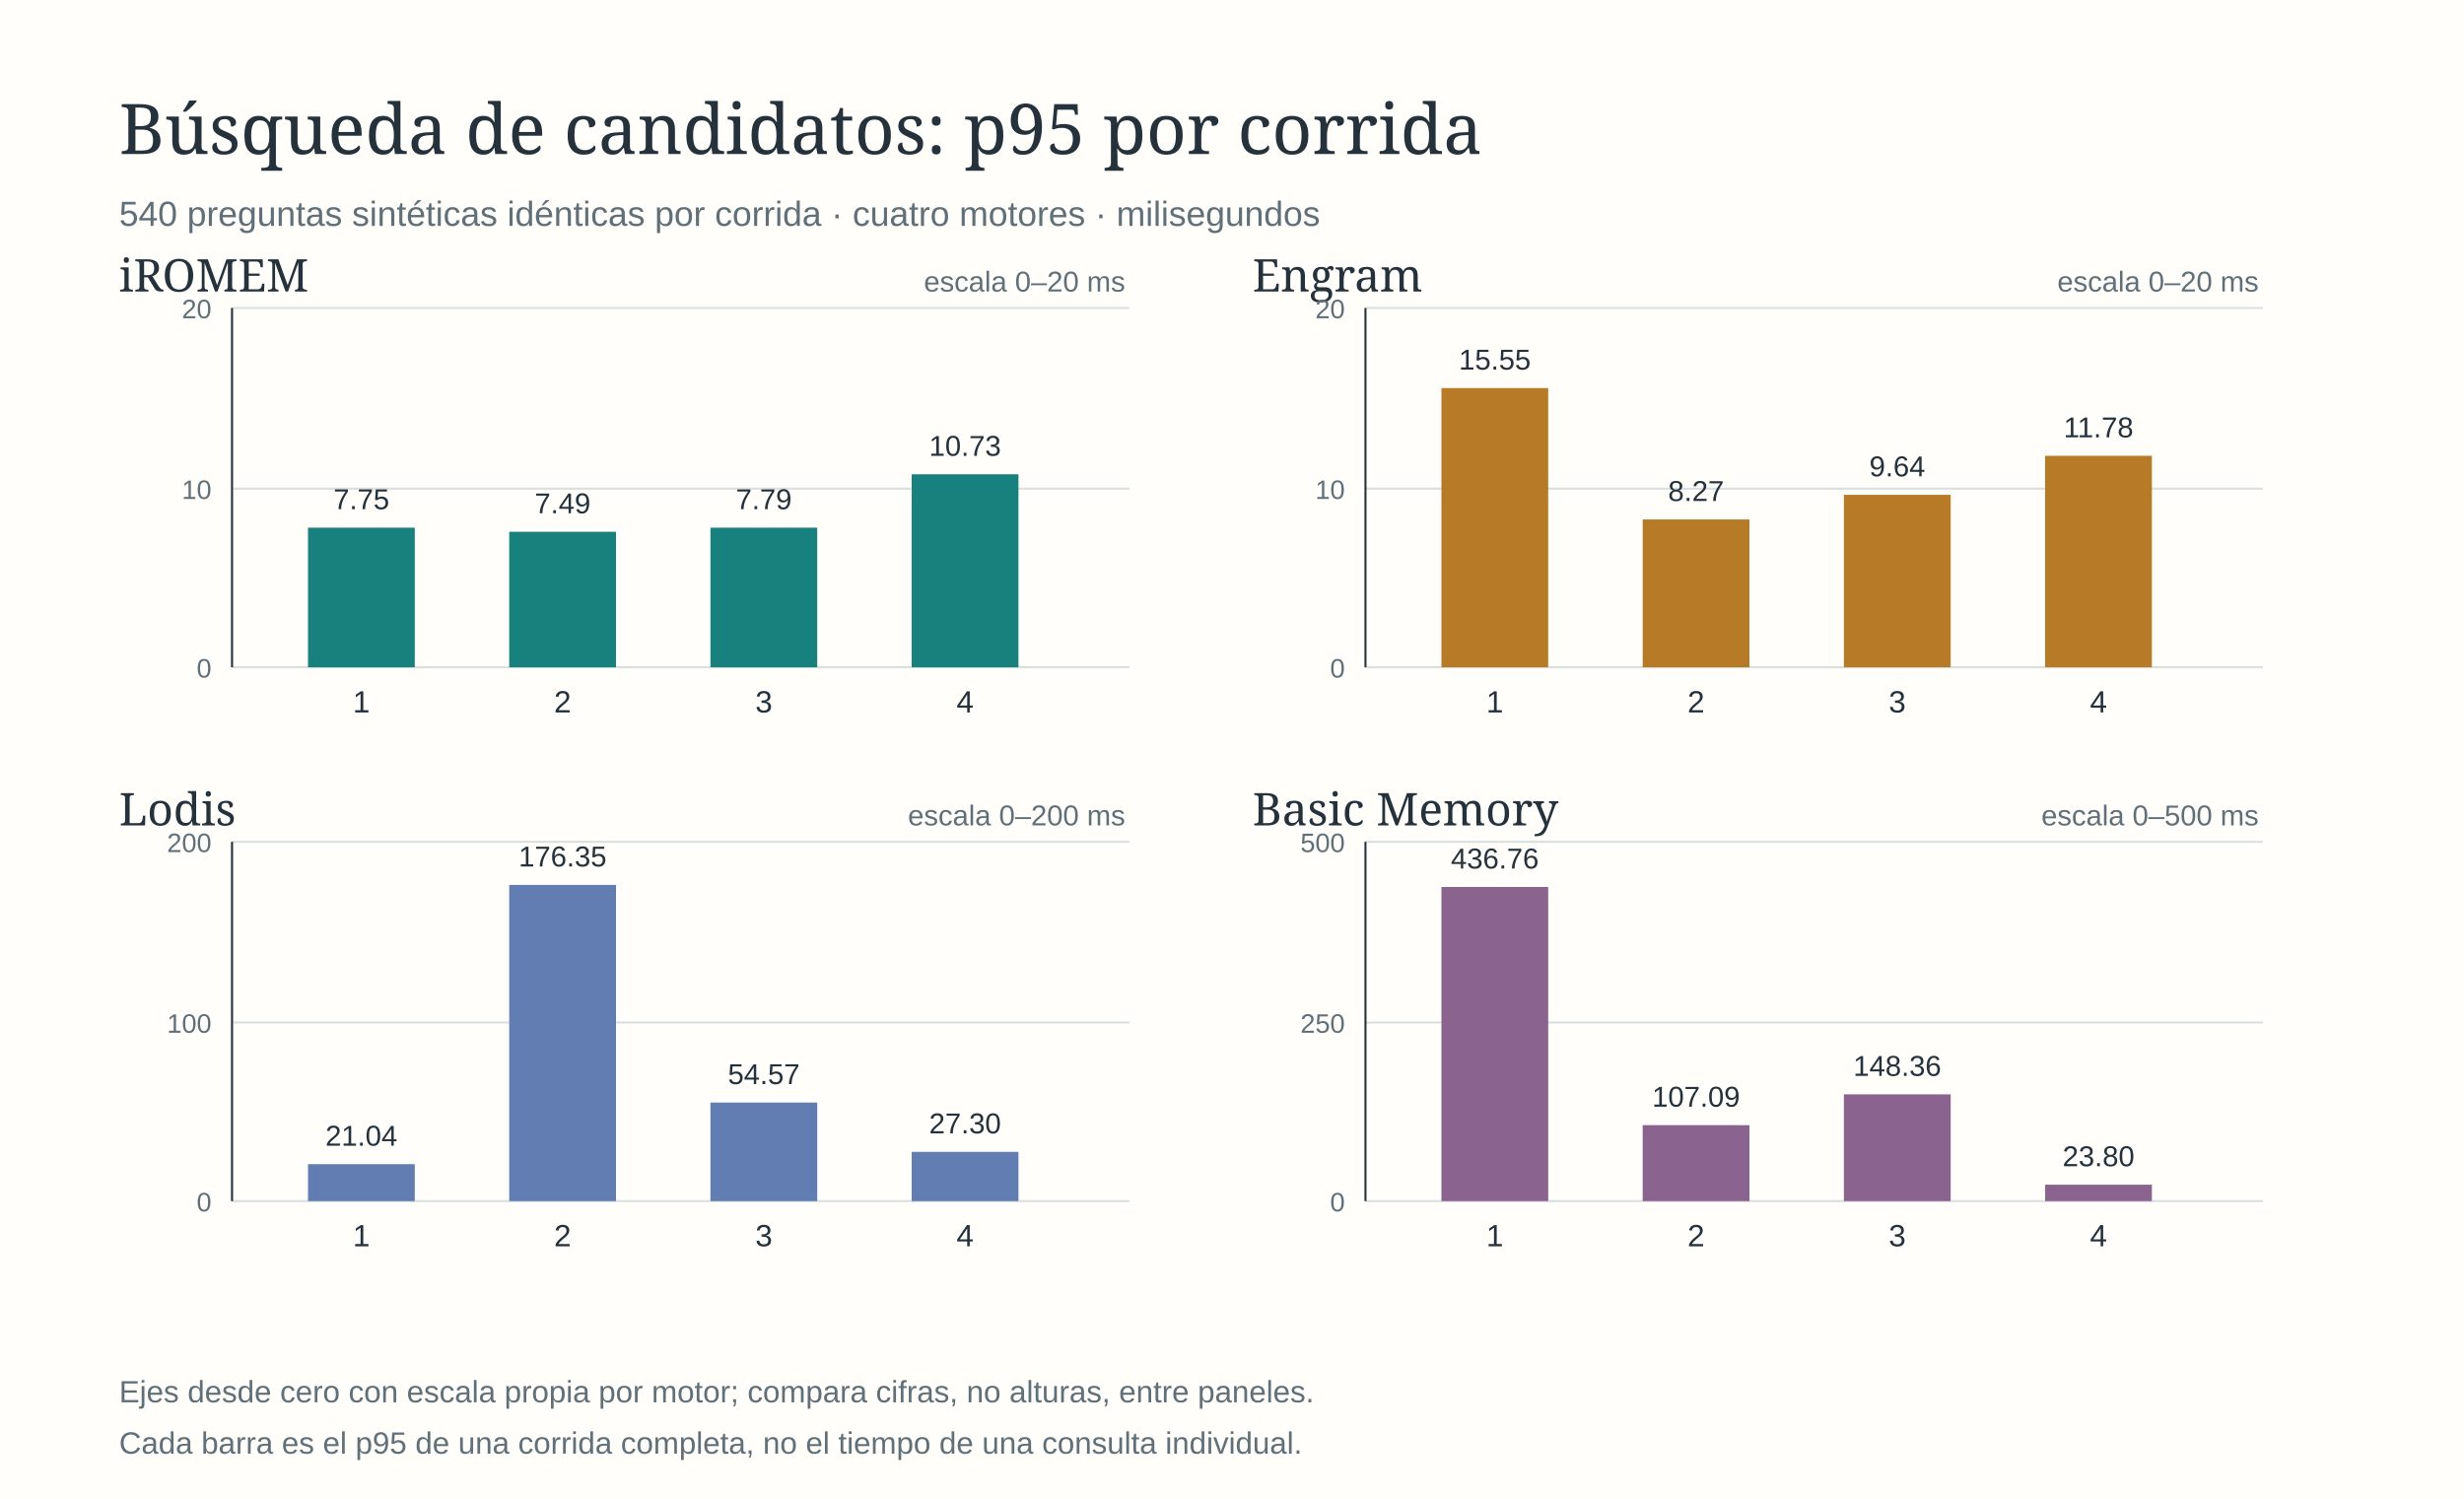
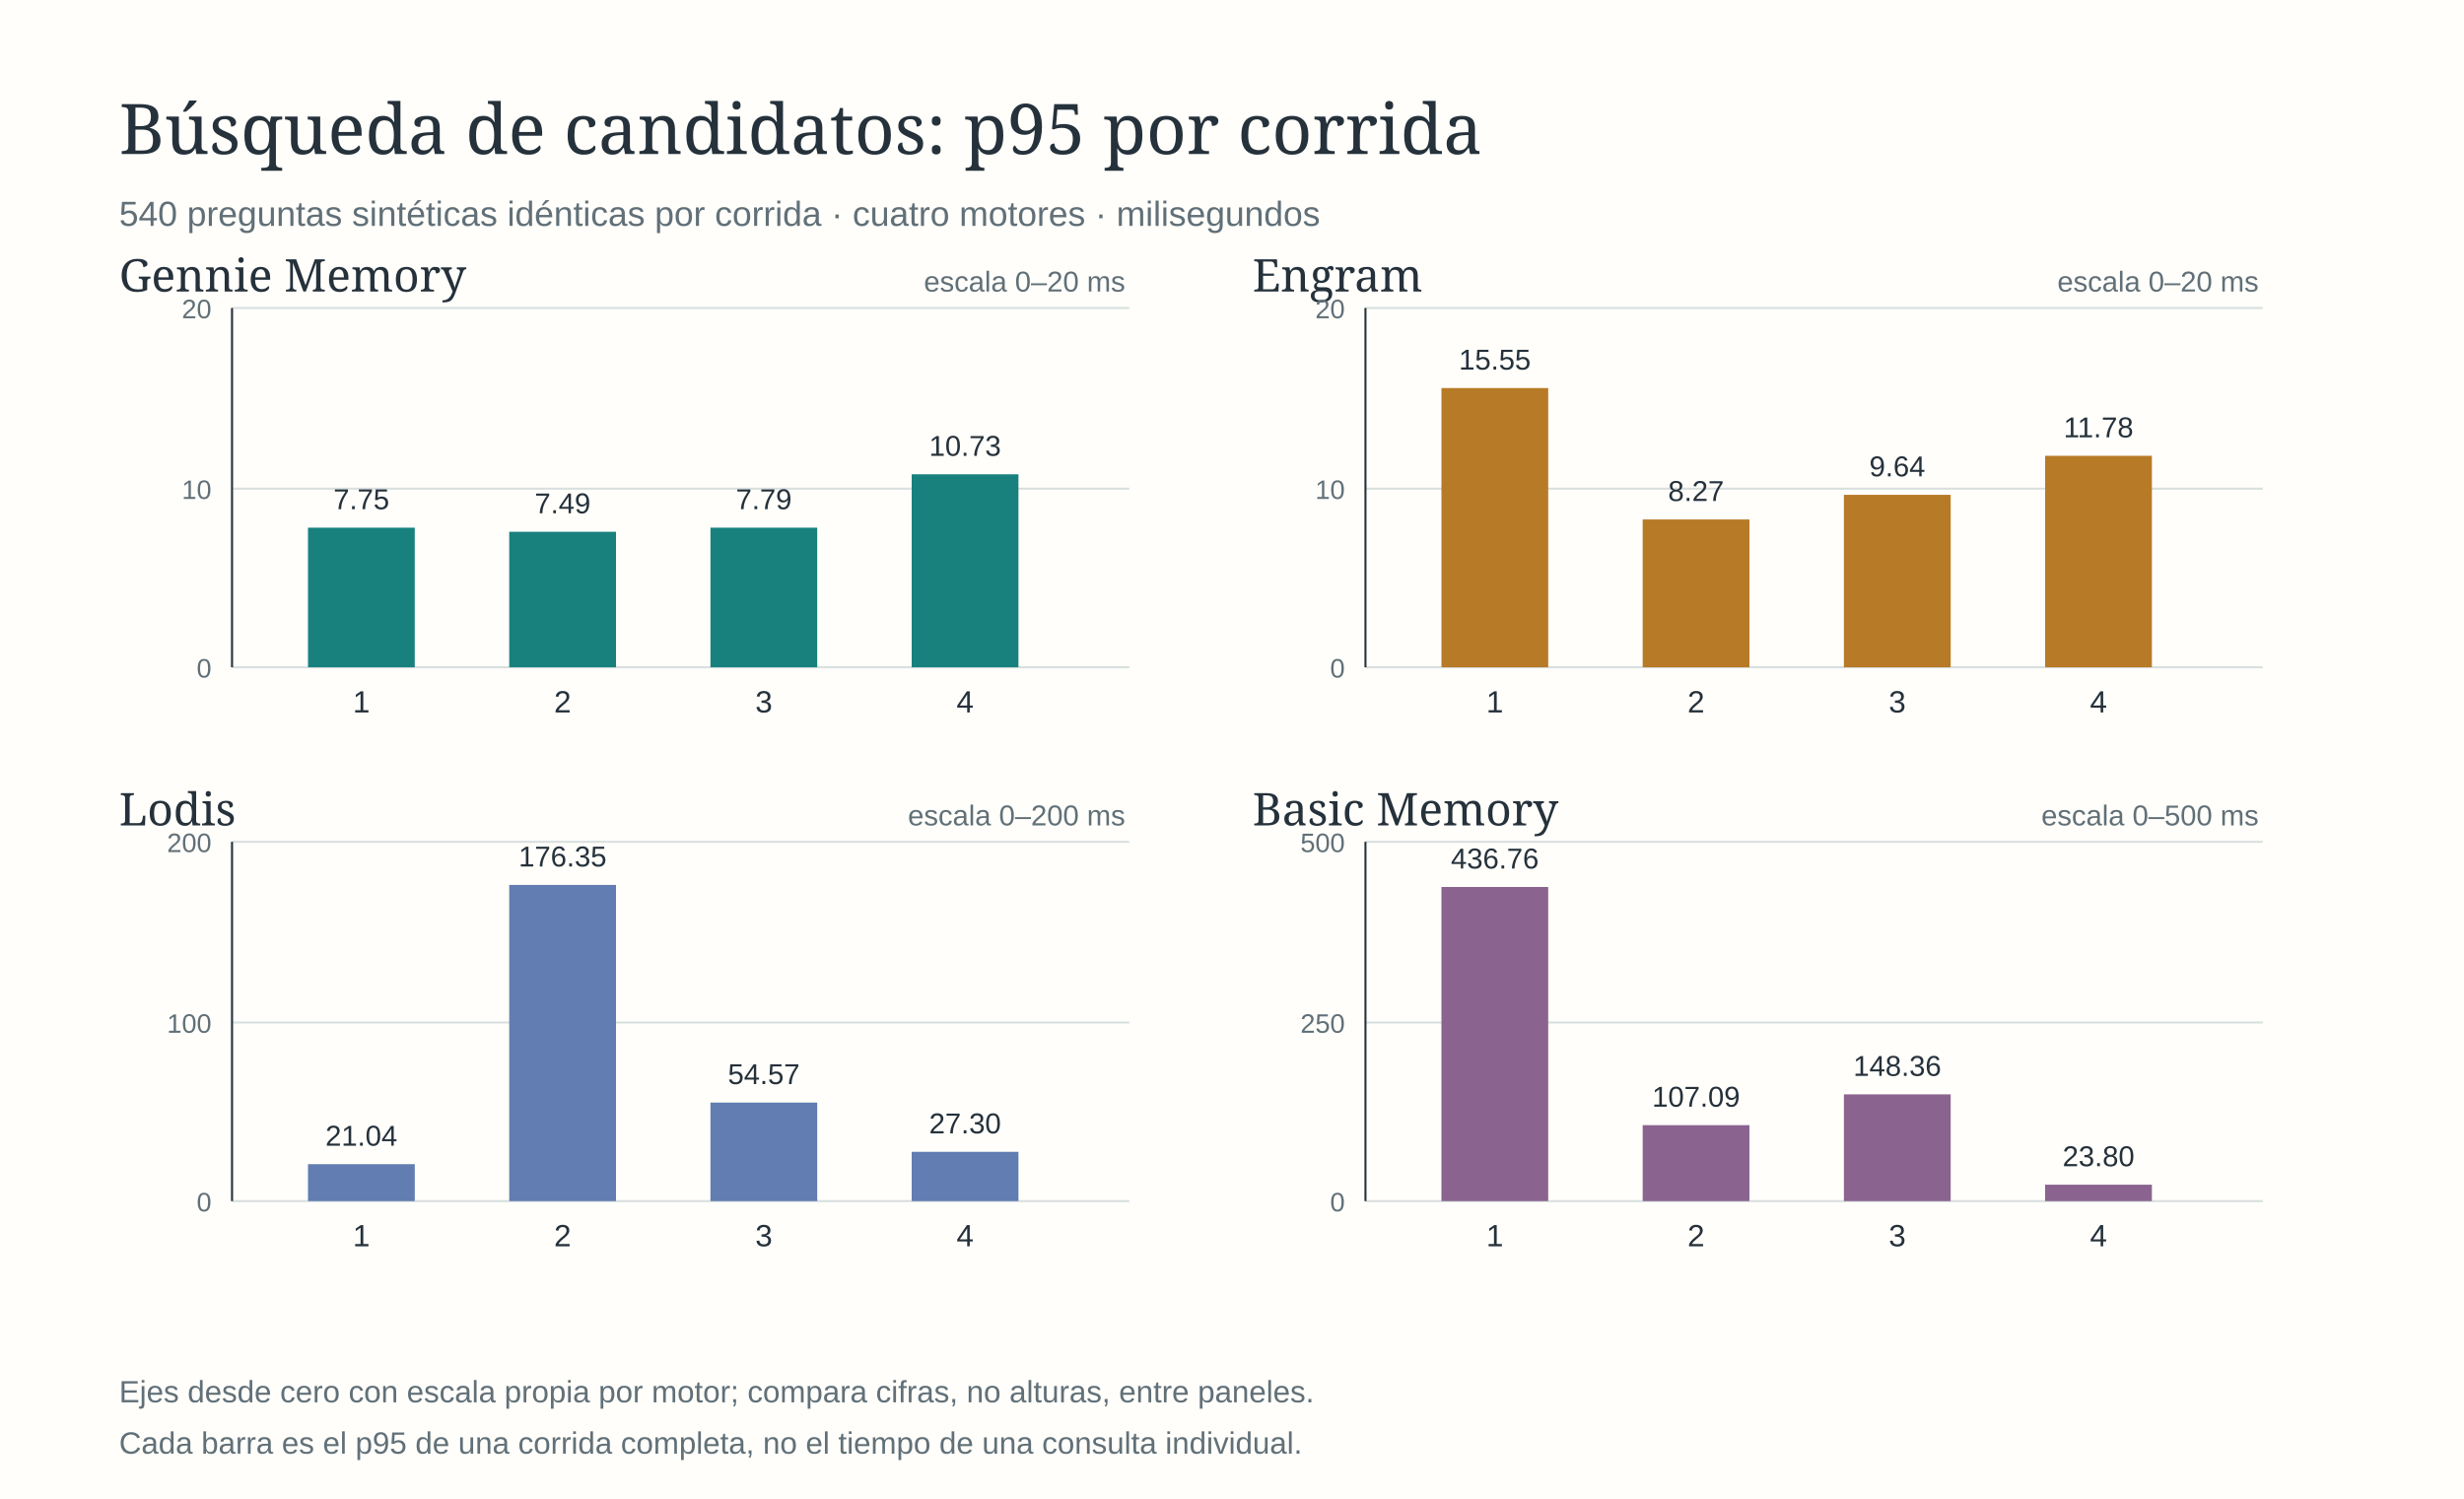
<svg xmlns="http://www.w3.org/2000/svg" width="1200" height="730" viewBox="0 0 1200 730" role="img" aria-label="Búsqueda de candidatos: p95 por corrida">
  <rect width="100%" height="100%" fill="#fffefa" />
  <text x="58" y="75" fill="#25313b" text-anchor="start" font-family="Georgia,serif" font-size="34">Búsqueda de candidatos: p95 por corrida</text>
  <text x="58" y="110" fill="#617078" text-anchor="start" font-family="Arial,sans-serif" font-size="17">540 preguntas sintéticas idénticas por corrida · cuatro motores · milisegundos</text>
-   <text x="58" y="142" fill="#25313b" text-anchor="start" font-family="Georgia,serif" font-size="22">iROMEM</text>
+   <text x="58" y="142" fill="#25313b" text-anchor="start" font-family="Georgia,serif" font-size="22">Gennie Memory</text>
  <text x="548" y="142" fill="#617078" text-anchor="end" font-family="Arial,sans-serif" font-size="14">escala 0–20 ms</text>
  <line x1="113" y1="325" x2="550" y2="325" stroke="#d8dfdf" stroke-width="1" />
  <text x="103" y="330" fill="#617078" text-anchor="end" font-family="Arial,sans-serif" font-size="13">0</text>
  <line x1="113" y1="238" x2="550" y2="238" stroke="#d8dfdf" stroke-width="1" />
  <text x="103" y="243" fill="#617078" text-anchor="end" font-family="Arial,sans-serif" font-size="13">10</text>
  <line x1="113" y1="150" x2="550" y2="150" stroke="#d8dfdf" stroke-width="1" />
  <text x="103" y="155" fill="#617078" text-anchor="end" font-family="Arial,sans-serif" font-size="13">20</text>
  <line x1="113" y1="150" x2="113" y2="325" stroke="#25313b" stroke-width="1" />
  <rect x="150" y="257" width="52" height="68" fill="#18817e" />
  <text x="176" y="248" fill="#25313b" text-anchor="middle" font-family="Arial,sans-serif" font-size="14">7.75</text>
  <text x="176" y="347" fill="#25313b" text-anchor="middle" font-family="Arial,sans-serif" font-size="15">1</text>
  <rect x="248" y="259" width="52" height="66" fill="#18817e" />
  <text x="274" y="250" fill="#25313b" text-anchor="middle" font-family="Arial,sans-serif" font-size="14">7.49</text>
  <text x="274" y="347" fill="#25313b" text-anchor="middle" font-family="Arial,sans-serif" font-size="15">2</text>
  <rect x="346" y="257" width="52" height="68" fill="#18817e" />
  <text x="372" y="248" fill="#25313b" text-anchor="middle" font-family="Arial,sans-serif" font-size="14">7.79</text>
  <text x="372" y="347" fill="#25313b" text-anchor="middle" font-family="Arial,sans-serif" font-size="15">3</text>
  <rect x="444" y="231" width="52" height="94" fill="#18817e" />
  <text x="470" y="222" fill="#25313b" text-anchor="middle" font-family="Arial,sans-serif" font-size="14">10.73</text>
  <text x="470" y="347" fill="#25313b" text-anchor="middle" font-family="Arial,sans-serif" font-size="15">4</text>
  <text x="610" y="142" fill="#25313b" text-anchor="start" font-family="Georgia,serif" font-size="22">Engram</text>
  <text x="1100" y="142" fill="#617078" text-anchor="end" font-family="Arial,sans-serif" font-size="14">escala 0–20 ms</text>
  <line x1="665" y1="325" x2="1102" y2="325" stroke="#d8dfdf" stroke-width="1" />
  <text x="655" y="330" fill="#617078" text-anchor="end" font-family="Arial,sans-serif" font-size="13">0</text>
  <line x1="665" y1="238" x2="1102" y2="238" stroke="#d8dfdf" stroke-width="1" />
  <text x="655" y="243" fill="#617078" text-anchor="end" font-family="Arial,sans-serif" font-size="13">10</text>
  <line x1="665" y1="150" x2="1102" y2="150" stroke="#d8dfdf" stroke-width="1" />
  <text x="655" y="155" fill="#617078" text-anchor="end" font-family="Arial,sans-serif" font-size="13">20</text>
  <line x1="665" y1="150" x2="665" y2="325" stroke="#25313b" stroke-width="1" />
  <rect x="702" y="189" width="52" height="136" fill="#b77a27" />
  <text x="728" y="180" fill="#25313b" text-anchor="middle" font-family="Arial,sans-serif" font-size="14">15.55</text>
  <text x="728" y="347" fill="#25313b" text-anchor="middle" font-family="Arial,sans-serif" font-size="15">1</text>
  <rect x="800" y="253" width="52" height="72" fill="#b77a27" />
  <text x="826" y="244" fill="#25313b" text-anchor="middle" font-family="Arial,sans-serif" font-size="14">8.27</text>
  <text x="826" y="347" fill="#25313b" text-anchor="middle" font-family="Arial,sans-serif" font-size="15">2</text>
  <rect x="898" y="241" width="52" height="84" fill="#b77a27" />
  <text x="924" y="232" fill="#25313b" text-anchor="middle" font-family="Arial,sans-serif" font-size="14">9.64</text>
  <text x="924" y="347" fill="#25313b" text-anchor="middle" font-family="Arial,sans-serif" font-size="15">3</text>
  <rect x="996" y="222" width="52" height="103" fill="#b77a27" />
  <text x="1022" y="213" fill="#25313b" text-anchor="middle" font-family="Arial,sans-serif" font-size="14">11.78</text>
  <text x="1022" y="347" fill="#25313b" text-anchor="middle" font-family="Arial,sans-serif" font-size="15">4</text>
  <text x="58" y="402" fill="#25313b" text-anchor="start" font-family="Georgia,serif" font-size="22">Lodis</text>
  <text x="548" y="402" fill="#617078" text-anchor="end" font-family="Arial,sans-serif" font-size="14">escala 0–200 ms</text>
  <line x1="113" y1="585" x2="550" y2="585" stroke="#d8dfdf" stroke-width="1" />
  <text x="103" y="590" fill="#617078" text-anchor="end" font-family="Arial,sans-serif" font-size="13">0</text>
  <line x1="113" y1="498" x2="550" y2="498" stroke="#d8dfdf" stroke-width="1" />
  <text x="103" y="503" fill="#617078" text-anchor="end" font-family="Arial,sans-serif" font-size="13">100</text>
  <line x1="113" y1="410" x2="550" y2="410" stroke="#d8dfdf" stroke-width="1" />
  <text x="103" y="415" fill="#617078" text-anchor="end" font-family="Arial,sans-serif" font-size="13">200</text>
  <line x1="113" y1="410" x2="113" y2="585" stroke="#25313b" stroke-width="1" />
  <rect x="150" y="567" width="52" height="18" fill="#617db1" />
  <text x="176" y="558" fill="#25313b" text-anchor="middle" font-family="Arial,sans-serif" font-size="14">21.04</text>
  <text x="176" y="607" fill="#25313b" text-anchor="middle" font-family="Arial,sans-serif" font-size="15">1</text>
  <rect x="248" y="431" width="52" height="154" fill="#617db1" />
  <text x="274" y="422" fill="#25313b" text-anchor="middle" font-family="Arial,sans-serif" font-size="14">176.35</text>
  <text x="274" y="607" fill="#25313b" text-anchor="middle" font-family="Arial,sans-serif" font-size="15">2</text>
  <rect x="346" y="537" width="52" height="48" fill="#617db1" />
  <text x="372" y="528" fill="#25313b" text-anchor="middle" font-family="Arial,sans-serif" font-size="14">54.57</text>
  <text x="372" y="607" fill="#25313b" text-anchor="middle" font-family="Arial,sans-serif" font-size="15">3</text>
  <rect x="444" y="561" width="52" height="24" fill="#617db1" />
  <text x="470" y="552" fill="#25313b" text-anchor="middle" font-family="Arial,sans-serif" font-size="14">27.30</text>
  <text x="470" y="607" fill="#25313b" text-anchor="middle" font-family="Arial,sans-serif" font-size="15">4</text>
  <text x="610" y="402" fill="#25313b" text-anchor="start" font-family="Georgia,serif" font-size="22">Basic Memory</text>
  <text x="1100" y="402" fill="#617078" text-anchor="end" font-family="Arial,sans-serif" font-size="14">escala 0–500 ms</text>
  <line x1="665" y1="585" x2="1102" y2="585" stroke="#d8dfdf" stroke-width="1" />
  <text x="655" y="590" fill="#617078" text-anchor="end" font-family="Arial,sans-serif" font-size="13">0</text>
  <line x1="665" y1="498" x2="1102" y2="498" stroke="#d8dfdf" stroke-width="1" />
  <text x="655" y="503" fill="#617078" text-anchor="end" font-family="Arial,sans-serif" font-size="13">250</text>
  <line x1="665" y1="410" x2="1102" y2="410" stroke="#d8dfdf" stroke-width="1" />
  <text x="655" y="415" fill="#617078" text-anchor="end" font-family="Arial,sans-serif" font-size="13">500</text>
  <line x1="665" y1="410" x2="665" y2="585" stroke="#25313b" stroke-width="1" />
  <rect x="702" y="432" width="52" height="153" fill="#8a648f" />
  <text x="728" y="423" fill="#25313b" text-anchor="middle" font-family="Arial,sans-serif" font-size="14">436.76</text>
  <text x="728" y="607" fill="#25313b" text-anchor="middle" font-family="Arial,sans-serif" font-size="15">1</text>
  <rect x="800" y="548" width="52" height="37" fill="#8a648f" />
  <text x="826" y="539" fill="#25313b" text-anchor="middle" font-family="Arial,sans-serif" font-size="14">107.09</text>
  <text x="826" y="607" fill="#25313b" text-anchor="middle" font-family="Arial,sans-serif" font-size="15">2</text>
  <rect x="898" y="533" width="52" height="52" fill="#8a648f" />
  <text x="924" y="524" fill="#25313b" text-anchor="middle" font-family="Arial,sans-serif" font-size="14">148.36</text>
  <text x="924" y="607" fill="#25313b" text-anchor="middle" font-family="Arial,sans-serif" font-size="15">3</text>
  <rect x="996" y="577" width="52" height="8" fill="#8a648f" />
  <text x="1022" y="568" fill="#25313b" text-anchor="middle" font-family="Arial,sans-serif" font-size="14">23.80</text>
  <text x="1022" y="607" fill="#25313b" text-anchor="middle" font-family="Arial,sans-serif" font-size="15">4</text>
  <text x="58" y="683" fill="#617078" text-anchor="start" font-family="Arial,sans-serif" font-size="15">Ejes desde cero con escala propia por motor; compara cifras, no alturas, entre paneles.</text>
  <text x="58" y="708" fill="#617078" text-anchor="start" font-family="Arial,sans-serif" font-size="15">Cada barra es el p95 de una corrida completa, no el tiempo de una consulta individual.</text>
</svg>
